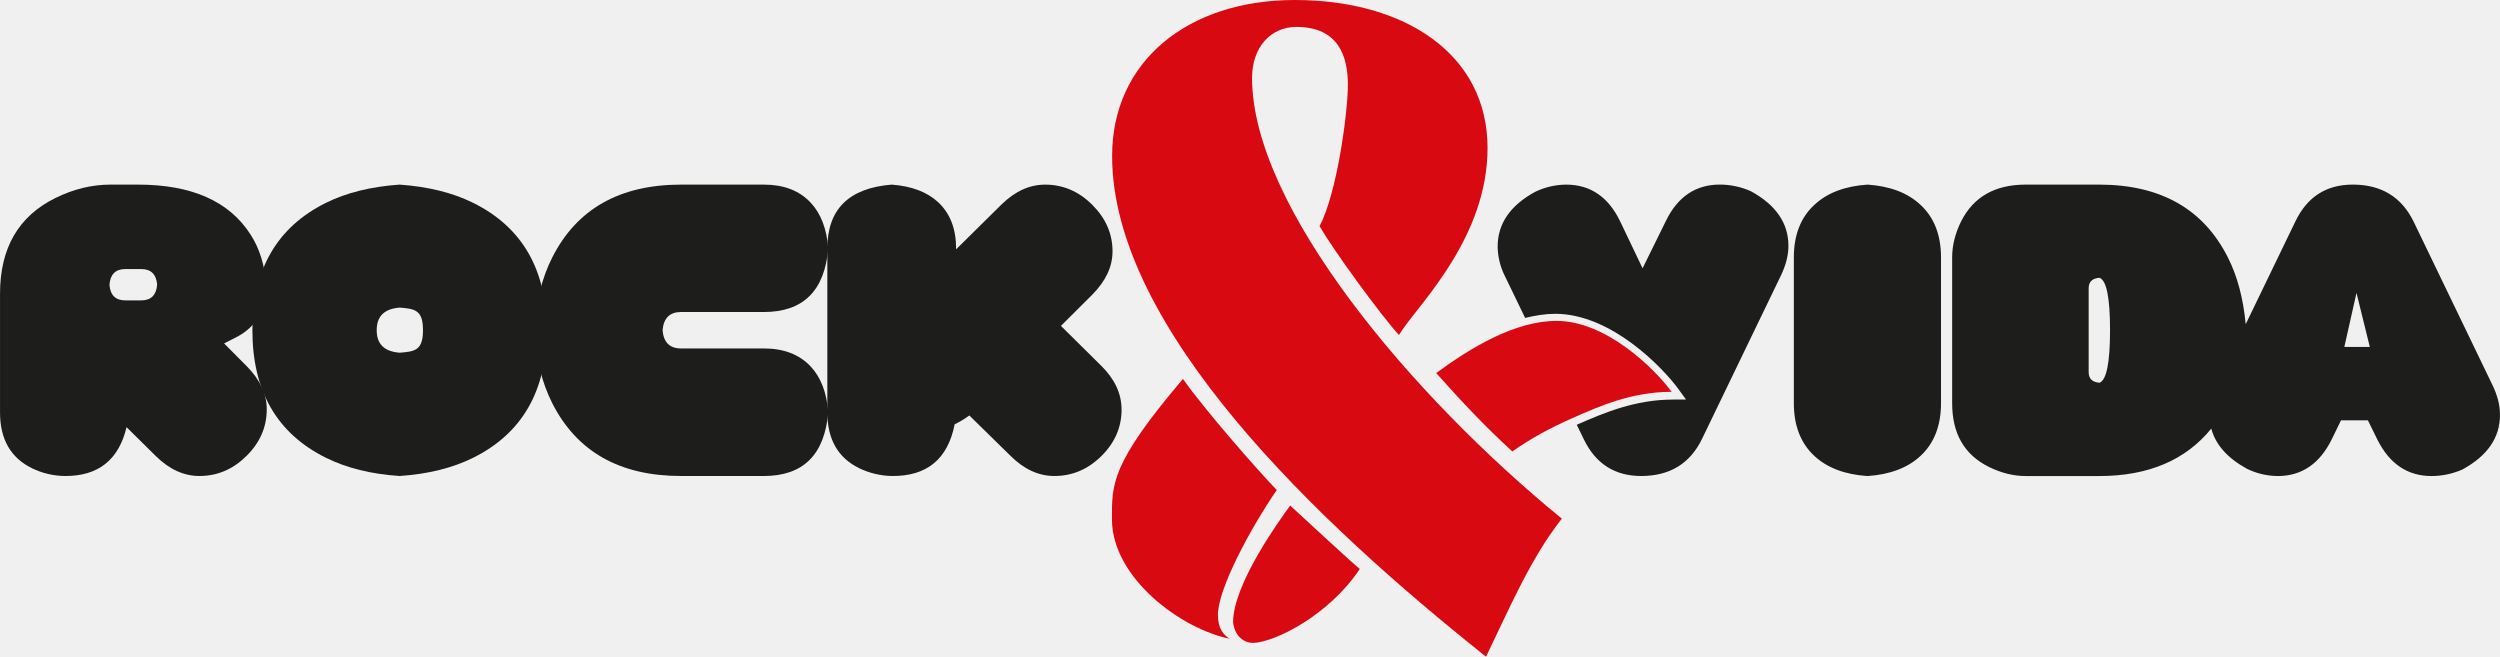
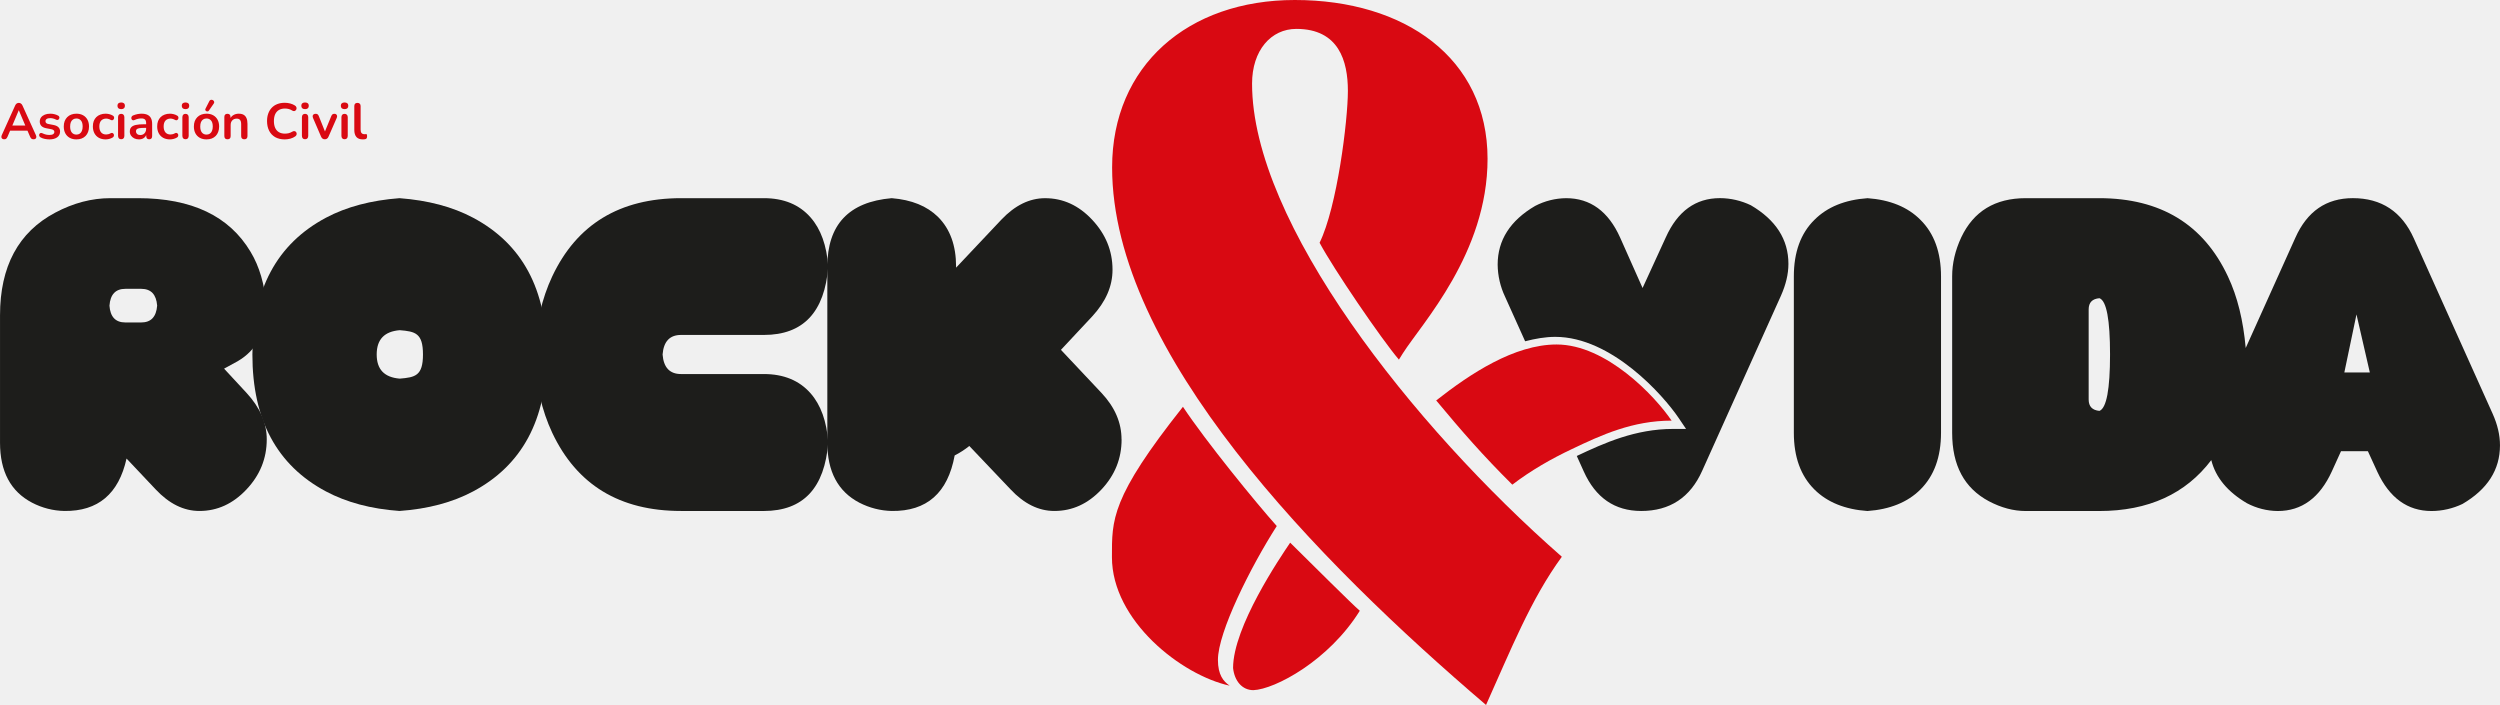
- <svg xmlns="http://www.w3.org/2000/svg" width="335" height="88" viewBox="0 0 335 88" fill="none">
-   <g clip-path="url(#clip0_302_1189)">
-     <path d="M35.744 54.855C35.744 57.231 34.837 59.314 33.023 61.102C31.223 62.885 29.124 63.783 26.722 63.783C24.623 63.783 22.668 62.886 20.858 61.091L16.958 57.239C15.909 61.653 13.132 63.834 8.629 63.783C7.126 63.759 5.647 63.406 4.297 62.75C1.425 61.349 0.003 58.849 0.003 55.256V39.367C0.003 33.256 2.467 28.982 7.396 26.547C9.826 25.341 12.299 24.737 14.79 24.737H18.489C25.69 24.737 30.718 26.968 33.575 31.43C34.758 33.252 35.464 35.495 35.693 38.16C35.693 41.377 34.413 43.697 31.846 45.092C31.027 45.509 30.418 45.817 30.026 46.018L33.026 49.033C34.841 50.858 35.748 52.798 35.746 54.855M14.666 38.147C14.773 39.556 15.486 40.252 16.792 40.252H18.925C20.23 40.252 20.943 39.556 21.058 38.147C20.943 36.752 20.232 36.054 18.925 36.054H16.796C15.489 36.054 14.777 36.752 14.67 38.147" fill="#1D1D1B" />
-     <path d="M91.252 63.783C83.045 63.783 77.295 60.53 74 54.023C72.618 51.286 71.807 48.04 71.533 44.26C71.807 40.481 72.618 37.236 74 34.501C77.289 27.999 83.04 24.744 91.252 24.737H102.356C105.011 24.737 107.096 25.529 108.614 27.139C109.995 28.599 110.779 30.651 110.984 33.28C110.508 38.967 107.632 41.81 102.356 41.81H91.252C89.748 41.81 88.922 42.628 88.787 44.25C88.916 45.874 89.748 46.691 91.252 46.691H102.356C105.013 46.691 107.099 47.491 108.614 49.091C109.995 50.553 110.779 52.604 110.984 55.232C110.508 60.929 107.632 63.781 102.356 63.786L91.252 63.783Z" fill="#1D1D1B" />
-     <path d="M150.294 54.855C150.294 57.228 149.404 59.311 147.594 61.102C145.783 62.894 143.693 63.783 141.282 63.783C139.183 63.783 137.218 62.885 135.418 61.091L129.889 55.671C129.275 56.127 128.617 56.524 127.926 56.854C127.002 61.531 124.197 63.838 119.485 63.783C117.983 63.752 116.505 63.399 115.153 62.75C112.283 61.357 110.863 58.849 110.863 55.27V33.293C110.863 28.052 113.737 25.2 119.485 24.737C122.156 24.939 124.215 25.718 125.704 27.085C127.302 28.573 128.115 30.637 128.115 33.266V33.413L134.181 27.421C135.996 25.639 137.946 24.74 140.045 24.74C142.444 24.74 144.555 25.64 146.357 27.438C148.158 29.235 149.078 31.297 149.078 33.676C149.078 35.728 148.178 37.657 146.357 39.494L142.165 43.67L147.585 49.033C149.399 50.831 150.285 52.763 150.285 54.855" fill="#1D1D1B" />
-     <path d="M63.396 27.178C69.977 30.436 73.263 36.129 73.254 44.26C73.246 52.39 69.96 58.085 63.396 61.344C60.633 62.713 57.352 63.53 53.535 63.783C49.717 63.529 46.44 62.713 43.678 61.344C37.105 58.086 33.82 52.391 33.822 44.26C33.823 36.129 37.109 30.435 43.678 27.178C46.44 25.811 49.721 25.007 53.535 24.737C57.354 25.007 60.633 25.811 63.396 27.178ZM56.679 44.247C56.679 41.573 55.635 41.377 53.563 41.217C51.492 41.377 50.477 42.383 50.477 44.247C50.477 46.111 51.494 47.104 53.563 47.264C55.635 47.104 56.679 46.916 56.679 44.247Z" fill="#1D1D1B" />
-     <path d="M234.617 25.623C233.314 25.041 231.902 24.738 230.473 24.732C227.207 24.732 224.798 26.371 223.226 29.613L220.105 35.951L217.099 29.66C215.527 26.389 213.104 24.738 209.867 24.738C208.426 24.75 207.006 25.08 205.71 25.705C202.367 27.528 200.686 29.981 200.686 33.027C200.701 34.42 201.04 35.791 201.676 37.035L204.368 42.601C205.71 42.279 207.068 42.05 208.404 42.05C215.949 42.05 222.884 49.345 224.927 52.158L225.93 53.542H224.208C219.129 53.542 214.973 55.298 211.288 56.919L212.224 58.85C213.807 62.135 216.371 63.78 219.915 63.785C223.761 63.785 226.497 62.108 228.097 58.758L238.658 36.888C239.309 35.52 239.649 34.206 239.649 32.941C239.649 29.886 237.955 27.444 234.612 25.621M334.007 51.633L323.456 29.762C321.846 26.413 319.11 24.735 315.278 24.735C311.713 24.735 309.156 26.39 307.583 29.669L300.924 43.44C300.597 40.023 299.826 37.031 298.537 34.498C295.265 27.998 289.516 24.744 281.293 24.737H271.447C267.333 24.737 264.459 26.376 262.807 29.631C261.994 31.255 261.588 32.878 261.589 34.501V54.03C261.589 58.093 263.212 60.933 266.516 62.57C268.156 63.375 269.796 63.79 271.447 63.79H281.293C287.902 63.79 292.885 61.645 296.31 57.434C296.892 59.593 298.482 61.385 301.078 62.811C302.367 63.444 303.784 63.779 305.223 63.79C308.445 63.79 310.855 62.127 312.467 58.842L313.696 56.322H317.297L318.571 58.911C320.196 62.155 322.608 63.79 325.829 63.79C327.258 63.786 328.67 63.486 329.974 62.906C333.317 61.081 334.997 58.657 334.997 55.586C334.997 54.325 334.673 53.01 334.011 51.639M281.33 51.29C280.37 51.21 279.881 50.741 279.881 49.882V38.625C279.881 37.754 280.37 37.298 281.33 37.224C282.278 37.559 282.745 39.898 282.745 44.249C282.745 48.601 282.272 50.941 281.33 51.289M314.141 46.492L315.769 39.247L317.556 46.492H314.141ZM250.235 24.74C247.216 24.941 244.851 25.84 243.14 27.438C241.296 29.126 240.374 31.481 240.375 34.504V54.03C240.375 57.045 241.297 59.405 243.14 61.109C244.846 62.69 247.216 63.59 250.235 63.79C253.254 63.59 255.628 62.69 257.331 61.109C259.173 59.407 260.094 57.047 260.096 54.03V34.501C260.096 31.484 259.174 29.128 257.331 27.435C255.628 25.837 253.254 24.938 250.235 24.737" fill="#1D1D1B" />
-     <path d="M202.65 60.5C205.182 58.702 207.89 57.268 210.622 56.062C214.577 54.304 218.761 52.507 223.995 52.507C221.757 49.424 215.23 43.002 208.581 43.002C202.924 43.002 197.009 46.65 192.45 49.988C195.958 53.914 198.694 56.84 202.65 60.5Z" fill="#D90912" />
-     <path d="M199.128 88C202.419 81.187 205.113 74.819 209.286 69.497C189.256 53.15 167.776 27.753 167.776 10.445C167.776 6.274 170.325 3.607 173.709 3.607C179.409 3.607 180.617 7.629 180.617 11.341C180.617 15.054 179.166 25.863 176.825 30.303C178.639 33.486 185.054 42.263 187.454 44.892C187.672 44.556 187.983 44.102 187.983 44.102C190.515 40.384 199.332 31.615 199.332 19.831C199.332 7.214 188.201 0 173.505 0C159.179 0 149.024 8.205 149.024 20.902C149.024 43.981 176.606 70.087 199.128 87.998" fill="#D90912" />
-     <path d="M172.884 67.742C171.53 69.604 165.232 78.251 165.232 83.387C165.421 85.009 166.451 86.151 167.955 86.151C170.838 86.042 178.058 82.477 182.214 76.241C181.225 75.463 175.727 70.354 172.884 67.742Z" fill="#D90912" />
-     <path d="M158.515 50.778C148.808 62.177 148.999 64.899 148.999 69.55C148.999 77.475 158.315 84.286 164.775 85.591C163.936 85.067 163.203 84.238 163.203 82.374C163.203 78.914 167.551 70.816 171.086 65.665C168.323 62.783 161.62 55.141 158.518 50.783" fill="#D90912" />
-   </g>
-   <defs>
-     <clipPath id="clip0_302_1189">
-       <rect width="335" height="88" fill="white" />
-     </clipPath>
-   </defs>
+ <svg xmlns="http://www.w3.org/2000/svg" width="1188" height="335" viewBox="0 0 1188 335" fill="none">
+   <path d="M2.016 66.192C1.632 66.192 1.32 66.104 1.08 65.928C0.856 65.752 0.72 65.52 0.672 65.232C0.624 64.928 0.68 64.592 0.84 64.224L7.176 50.184C7.384 49.72 7.632 49.392 7.92 49.2C8.224 48.992 8.568 48.888 8.952 48.888C9.32 48.888 9.648 48.992 9.936 49.2C10.24 49.392 10.496 49.72 10.704 50.184L17.064 64.224C17.24 64.592 17.304 64.928 17.256 65.232C17.208 65.536 17.072 65.776 16.848 65.952C16.624 66.112 16.328 66.192 15.96 66.192C15.512 66.192 15.16 66.088 14.904 65.88C14.664 65.656 14.448 65.32 14.256 64.872L12.696 61.248L13.992 62.088H3.864L5.16 61.248L3.624 64.872C3.416 65.336 3.2 65.672 2.976 65.88C2.752 66.088 2.432 66.192 2.016 66.192ZM8.904 52.416L5.544 60.408L4.92 59.64H12.936L12.336 60.408L8.952 52.416H8.904ZM23.528 66.24C22.84 66.24 22.112 66.168 21.344 66.024C20.576 65.88 19.888 65.632 19.28 65.28C19.024 65.12 18.84 64.936 18.728 64.728C18.632 64.504 18.592 64.288 18.608 64.08C18.64 63.856 18.72 63.664 18.848 63.504C18.992 63.344 19.168 63.24 19.376 63.192C19.6 63.144 19.84 63.184 20.096 63.312C20.736 63.616 21.336 63.832 21.896 63.96C22.456 64.072 23.008 64.128 23.552 64.128C24.32 64.128 24.888 64 25.256 63.744C25.64 63.472 25.832 63.12 25.832 62.688C25.832 62.32 25.704 62.04 25.448 61.848C25.208 61.64 24.84 61.488 24.344 61.392L21.944 60.936C20.952 60.744 20.192 60.384 19.664 59.856C19.152 59.312 18.896 58.616 18.896 57.768C18.896 57 19.104 56.336 19.52 55.776C19.952 55.216 20.544 54.784 21.296 54.48C22.048 54.176 22.912 54.024 23.888 54.024C24.592 54.024 25.248 54.104 25.856 54.264C26.48 54.408 27.08 54.64 27.656 54.96C27.896 55.088 28.056 55.256 28.136 55.464C28.232 55.672 28.256 55.888 28.208 56.112C28.16 56.32 28.064 56.512 27.92 56.688C27.776 56.848 27.592 56.952 27.368 57C27.16 57.032 26.92 56.984 26.648 56.856C26.152 56.6 25.672 56.416 25.208 56.304C24.76 56.192 24.328 56.136 23.912 56.136C23.128 56.136 22.544 56.272 22.16 56.544C21.792 56.816 21.608 57.176 21.608 57.624C21.608 57.96 21.72 58.24 21.944 58.464C22.168 58.688 22.512 58.84 22.976 58.92L25.376 59.376C26.416 59.568 27.2 59.92 27.728 60.432C28.272 60.944 28.544 61.632 28.544 62.496C28.544 63.664 28.088 64.584 27.176 65.256C26.264 65.912 25.048 66.24 23.528 66.24ZM36.303 66.24C35.087 66.24 34.031 65.992 33.135 65.496C32.239 65 31.543 64.296 31.047 63.384C30.551 62.456 30.303 61.368 30.303 60.12C30.303 59.176 30.439 58.336 30.711 57.6C30.999 56.848 31.407 56.208 31.935 55.68C32.463 55.136 33.095 54.728 33.831 54.456C34.567 54.168 35.391 54.024 36.303 54.024C37.519 54.024 38.575 54.272 39.471 54.768C40.367 55.264 41.063 55.968 41.559 56.88C42.055 57.792 42.303 58.872 42.303 60.12C42.303 61.064 42.159 61.912 41.871 62.664C41.599 63.416 41.199 64.064 40.671 64.608C40.143 65.136 39.511 65.544 38.775 65.832C38.039 66.104 37.215 66.24 36.303 66.24ZM36.303 63.96C36.895 63.96 37.415 63.816 37.863 63.528C38.311 63.24 38.655 62.816 38.895 62.256C39.151 61.68 39.279 60.968 39.279 60.12C39.279 58.84 39.007 57.888 38.463 57.264C37.919 56.624 37.199 56.304 36.303 56.304C35.711 56.304 35.191 56.448 34.743 56.736C34.295 57.008 33.943 57.432 33.687 58.008C33.447 58.568 33.327 59.272 33.327 60.12C33.327 61.384 33.599 62.344 34.143 63C34.687 63.64 35.407 63.96 36.303 63.96ZM50.203 66.24C48.971 66.24 47.899 65.992 46.987 65.496C46.075 64.984 45.371 64.264 44.875 63.336C44.379 62.408 44.131 61.32 44.131 60.072C44.131 59.128 44.267 58.288 44.539 57.552C44.827 56.8 45.235 56.168 45.763 55.656C46.291 55.128 46.931 54.728 47.683 54.456C48.435 54.168 49.275 54.024 50.203 54.024C50.731 54.024 51.299 54.096 51.907 54.24C52.531 54.384 53.115 54.624 53.659 54.96C53.915 55.12 54.083 55.312 54.163 55.536C54.243 55.76 54.259 55.992 54.211 56.232C54.163 56.456 54.059 56.656 53.899 56.832C53.755 56.992 53.571 57.096 53.347 57.144C53.123 57.176 52.875 57.12 52.603 56.976C52.251 56.768 51.891 56.616 51.523 56.52C51.155 56.408 50.803 56.352 50.467 56.352C49.939 56.352 49.475 56.44 49.075 56.616C48.675 56.776 48.331 57.016 48.043 57.336C47.771 57.64 47.563 58.024 47.419 58.488C47.275 58.952 47.203 59.488 47.203 60.096C47.203 61.28 47.483 62.216 48.043 62.904C48.619 63.576 49.427 63.912 50.467 63.912C50.803 63.912 51.147 63.864 51.499 63.768C51.867 63.672 52.235 63.52 52.603 63.312C52.875 63.168 53.115 63.12 53.323 63.168C53.547 63.216 53.731 63.328 53.875 63.504C54.019 63.664 54.107 63.864 54.139 64.104C54.171 64.328 54.139 64.552 54.043 64.776C53.963 65 53.803 65.184 53.563 65.328C53.035 65.648 52.475 65.88 51.883 66.024C51.291 66.168 50.731 66.24 50.203 66.24ZM57.587 66.168C57.107 66.168 56.739 66.024 56.483 65.736C56.227 65.448 56.099 65.048 56.099 64.536V55.728C56.099 55.2 56.227 54.8 56.483 54.528C56.739 54.24 57.107 54.096 57.587 54.096C58.067 54.096 58.435 54.24 58.691 54.528C58.963 54.8 59.099 55.2 59.099 55.728V64.536C59.099 65.048 58.971 65.448 58.715 65.736C58.459 66.024 58.083 66.168 57.587 66.168ZM57.587 51.864C57.027 51.864 56.587 51.728 56.267 51.456C55.963 51.168 55.811 50.776 55.811 50.28C55.811 49.768 55.963 49.376 56.267 49.104C56.587 48.832 57.027 48.696 57.587 48.696C58.163 48.696 58.603 48.832 58.907 49.104C59.211 49.376 59.363 49.768 59.363 50.28C59.363 50.776 59.211 51.168 58.907 51.456C58.603 51.728 58.163 51.864 57.587 51.864ZM66.08 66.24C65.232 66.24 64.472 66.08 63.8 65.76C63.144 65.424 62.624 64.976 62.24 64.416C61.872 63.856 61.688 63.224 61.688 62.52C61.688 61.656 61.912 60.976 62.36 60.48C62.808 59.968 63.536 59.6 64.544 59.376C65.552 59.152 66.904 59.04 68.6 59.04H69.8V60.768H68.624C67.632 60.768 66.84 60.816 66.248 60.912C65.656 61.008 65.232 61.176 64.976 61.416C64.736 61.64 64.616 61.96 64.616 62.376C64.616 62.904 64.8 63.336 65.168 63.672C65.536 64.008 66.048 64.176 66.704 64.176C67.232 64.176 67.696 64.056 68.096 63.816C68.512 63.56 68.84 63.216 69.08 62.784C69.32 62.352 69.44 61.856 69.44 61.296V58.536C69.44 57.736 69.264 57.16 68.912 56.808C68.56 56.456 67.968 56.28 67.136 56.28C66.672 56.28 66.168 56.336 65.624 56.448C65.096 56.56 64.536 56.752 63.944 57.024C63.64 57.168 63.368 57.208 63.128 57.144C62.904 57.08 62.728 56.952 62.6 56.76C62.472 56.552 62.408 56.328 62.408 56.088C62.408 55.848 62.472 55.616 62.6 55.392C62.728 55.152 62.944 54.976 63.248 54.864C63.984 54.56 64.688 54.344 65.36 54.216C66.048 54.088 66.672 54.024 67.232 54.024C68.384 54.024 69.328 54.2 70.064 54.552C70.816 54.904 71.376 55.44 71.744 56.16C72.112 56.864 72.296 57.776 72.296 58.896V64.656C72.296 65.152 72.176 65.536 71.936 65.808C71.696 66.064 71.352 66.192 70.904 66.192C70.456 66.192 70.104 66.064 69.848 65.808C69.608 65.536 69.488 65.152 69.488 64.656V63.504H69.68C69.568 64.064 69.344 64.552 69.008 64.968C68.688 65.368 68.28 65.68 67.784 65.904C67.288 66.128 66.72 66.24 66.08 66.24ZM80.765 66.24C79.533 66.24 78.461 65.992 77.549 65.496C76.637 64.984 75.933 64.264 75.437 63.336C74.941 62.408 74.693 61.32 74.693 60.072C74.693 59.128 74.829 58.288 75.101 57.552C75.389 56.8 75.797 56.168 76.325 55.656C76.853 55.128 77.493 54.728 78.245 54.456C78.997 54.168 79.837 54.024 80.765 54.024C81.293 54.024 81.861 54.096 82.469 54.24C83.093 54.384 83.677 54.624 84.221 54.96C84.477 55.12 84.645 55.312 84.725 55.536C84.805 55.76 84.821 55.992 84.773 56.232C84.725 56.456 84.621 56.656 84.461 56.832C84.317 56.992 84.133 57.096 83.909 57.144C83.685 57.176 83.437 57.12 83.165 56.976C82.813 56.768 82.453 56.616 82.085 56.52C81.717 56.408 81.365 56.352 81.029 56.352C80.501 56.352 80.037 56.44 79.637 56.616C79.237 56.776 78.893 57.016 78.605 57.336C78.333 57.64 78.125 58.024 77.981 58.488C77.837 58.952 77.765 59.488 77.765 60.096C77.765 61.28 78.045 62.216 78.605 62.904C79.181 63.576 79.989 63.912 81.029 63.912C81.365 63.912 81.709 63.864 82.061 63.768C82.429 63.672 82.797 63.52 83.165 63.312C83.437 63.168 83.677 63.12 83.885 63.168C84.109 63.216 84.293 63.328 84.437 63.504C84.581 63.664 84.669 63.864 84.701 64.104C84.733 64.328 84.701 64.552 84.605 64.776C84.525 65 84.365 65.184 84.125 65.328C83.597 65.648 83.037 65.88 82.445 66.024C81.853 66.168 81.293 66.24 80.765 66.24ZM88.15 66.168C87.67 66.168 87.302 66.024 87.046 65.736C86.79 65.448 86.662 65.048 86.662 64.536V55.728C86.662 55.2 86.79 54.8 87.046 54.528C87.302 54.24 87.67 54.096 88.15 54.096C88.63 54.096 88.998 54.24 89.254 54.528C89.526 54.8 89.662 55.2 89.662 55.728V64.536C89.662 65.048 89.534 65.448 89.278 65.736C89.022 66.024 88.646 66.168 88.15 66.168ZM88.15 51.864C87.59 51.864 87.15 51.728 86.83 51.456C86.526 51.168 86.374 50.776 86.374 50.28C86.374 49.768 86.526 49.376 86.83 49.104C87.15 48.832 87.59 48.696 88.15 48.696C88.726 48.696 89.166 48.832 89.47 49.104C89.774 49.376 89.926 49.768 89.926 50.28C89.926 50.776 89.774 51.168 89.47 51.456C89.166 51.728 88.726 51.864 88.15 51.864ZM98.131 66.24C96.915 66.24 95.859 65.992 94.963 65.496C94.067 65 93.371 64.296 92.875 63.384C92.379 62.456 92.131 61.368 92.131 60.12C92.131 59.176 92.267 58.336 92.539 57.6C92.827 56.848 93.235 56.208 93.763 55.68C94.291 55.136 94.923 54.728 95.659 54.456C96.395 54.168 97.219 54.024 98.131 54.024C99.347 54.024 100.403 54.272 101.299 54.768C102.195 55.264 102.891 55.968 103.387 56.88C103.883 57.792 104.131 58.872 104.131 60.12C104.131 61.064 103.987 61.912 103.699 62.664C103.427 63.416 103.027 64.064 102.499 64.608C101.971 65.136 101.339 65.544 100.603 65.832C99.867 66.104 99.043 66.24 98.131 66.24ZM98.131 63.96C98.723 63.96 99.243 63.816 99.691 63.528C100.139 63.24 100.483 62.816 100.723 62.256C100.979 61.68 101.107 60.968 101.107 60.12C101.107 58.84 100.835 57.888 100.291 57.264C99.747 56.624 99.027 56.304 98.131 56.304C97.539 56.304 97.019 56.448 96.571 56.736C96.123 57.008 95.771 57.432 95.515 58.008C95.275 58.568 95.155 59.272 95.155 60.12C95.155 61.384 95.427 62.344 95.971 63C96.515 63.64 97.235 63.96 98.131 63.96ZM99.259 52.56C99.099 52.784 98.907 52.912 98.683 52.944C98.459 52.976 98.243 52.936 98.035 52.824C97.827 52.712 97.675 52.552 97.579 52.344C97.499 52.136 97.523 51.904 97.651 51.648L99.475 48.072C99.619 47.768 99.811 47.576 100.051 47.496C100.291 47.4 100.539 47.384 100.795 47.448C101.051 47.512 101.267 47.632 101.443 47.808C101.635 47.984 101.747 48.2 101.779 48.456C101.827 48.696 101.763 48.944 101.587 49.2L99.259 52.56ZM108.095 66.192C107.615 66.192 107.247 66.064 106.991 65.808C106.735 65.536 106.607 65.152 106.607 64.656V55.584C106.607 55.088 106.735 54.712 106.991 54.456C107.247 54.2 107.607 54.072 108.071 54.072C108.535 54.072 108.895 54.2 109.151 54.456C109.407 54.712 109.535 55.088 109.535 55.584V57.216L109.271 56.616C109.623 55.768 110.167 55.128 110.903 54.696C111.655 54.248 112.503 54.024 113.447 54.024C114.391 54.024 115.167 54.2 115.775 54.552C116.383 54.904 116.839 55.44 117.143 56.16C117.447 56.864 117.599 57.76 117.599 58.848V64.656C117.599 65.152 117.471 65.536 117.215 65.808C116.959 66.064 116.591 66.192 116.111 66.192C115.631 66.192 115.255 66.064 114.983 65.808C114.727 65.536 114.599 65.152 114.599 64.656V58.992C114.599 58.08 114.423 57.416 114.071 57C113.735 56.584 113.207 56.376 112.487 56.376C111.607 56.376 110.903 56.656 110.375 57.216C109.863 57.76 109.607 58.488 109.607 59.4V64.656C109.607 65.68 109.103 66.192 108.095 66.192ZM135.322 66.24C133.562 66.24 132.05 65.888 130.786 65.184C129.538 64.464 128.578 63.456 127.906 62.16C127.234 60.848 126.898 59.304 126.898 57.528C126.898 56.2 127.09 55.008 127.474 53.952C127.858 52.88 128.41 51.968 129.13 51.216C129.85 50.448 130.73 49.864 131.77 49.464C132.826 49.048 134.01 48.84 135.322 48.84C136.202 48.84 137.066 48.952 137.914 49.176C138.762 49.4 139.506 49.72 140.146 50.136C140.482 50.344 140.706 50.6 140.818 50.904C140.93 51.192 140.954 51.48 140.89 51.768C140.826 52.04 140.69 52.272 140.482 52.464C140.29 52.656 140.042 52.768 139.738 52.8C139.45 52.816 139.13 52.712 138.778 52.488C138.282 52.168 137.746 51.936 137.17 51.792C136.594 51.648 136.01 51.576 135.418 51.576C134.282 51.576 133.322 51.808 132.538 52.272C131.754 52.736 131.162 53.408 130.762 54.288C130.362 55.168 130.162 56.248 130.162 57.528C130.162 58.792 130.362 59.872 130.762 60.768C131.162 61.664 131.754 62.344 132.538 62.808C133.322 63.272 134.282 63.504 135.418 63.504C136.026 63.504 136.626 63.432 137.218 63.288C137.81 63.128 138.37 62.888 138.898 62.568C139.25 62.36 139.562 62.272 139.834 62.304C140.122 62.32 140.362 62.416 140.554 62.592C140.746 62.768 140.874 62.992 140.938 63.264C141.002 63.52 140.986 63.792 140.89 64.08C140.794 64.352 140.602 64.592 140.314 64.8C139.674 65.264 138.906 65.624 138.01 65.88C137.13 66.12 136.234 66.24 135.322 66.24ZM144.962 66.168C144.482 66.168 144.114 66.024 143.858 65.736C143.602 65.448 143.474 65.048 143.474 64.536V55.728C143.474 55.2 143.602 54.8 143.858 54.528C144.114 54.24 144.482 54.096 144.962 54.096C145.442 54.096 145.81 54.24 146.066 54.528C146.338 54.8 146.474 55.2 146.474 55.728V64.536C146.474 65.048 146.346 65.448 146.09 65.736C145.834 66.024 145.458 66.168 144.962 66.168ZM144.962 51.864C144.402 51.864 143.962 51.728 143.642 51.456C143.338 51.168 143.186 50.776 143.186 50.28C143.186 49.768 143.338 49.376 143.642 49.104C143.962 48.832 144.402 48.696 144.962 48.696C145.538 48.696 145.978 48.832 146.282 49.104C146.586 49.376 146.738 49.768 146.738 50.28C146.738 50.776 146.586 51.168 146.282 51.456C145.978 51.728 145.538 51.864 144.962 51.864ZM154.343 66.192C153.943 66.192 153.591 66.088 153.287 65.88C152.999 65.672 152.759 65.352 152.567 64.92L148.751 56.064C148.607 55.712 148.551 55.384 148.583 55.08C148.631 54.776 148.775 54.536 149.015 54.36C149.271 54.168 149.615 54.072 150.047 54.072C150.415 54.072 150.711 54.16 150.935 54.336C151.159 54.496 151.359 54.808 151.535 55.272L154.775 63.36H154.055L157.391 55.248C157.567 54.8 157.767 54.496 157.991 54.336C158.231 54.16 158.551 54.072 158.951 54.072C159.303 54.072 159.583 54.168 159.791 54.36C159.999 54.536 160.127 54.776 160.175 55.08C160.223 55.368 160.167 55.688 160.007 56.04L156.119 64.92C155.943 65.352 155.703 65.672 155.399 65.88C155.111 66.088 154.759 66.192 154.343 66.192ZM163.736 66.168C163.256 66.168 162.888 66.024 162.632 65.736C162.376 65.448 162.248 65.048 162.248 64.536V55.728C162.248 55.2 162.376 54.8 162.632 54.528C162.888 54.24 163.256 54.096 163.736 54.096C164.216 54.096 164.584 54.24 164.84 54.528C165.112 54.8 165.248 55.2 165.248 55.728V64.536C165.248 65.048 165.12 65.448 164.864 65.736C164.608 66.024 164.232 66.168 163.736 66.168ZM163.736 51.864C163.176 51.864 162.736 51.728 162.416 51.456C162.112 51.168 161.96 50.776 161.96 50.28C161.96 49.768 162.112 49.376 162.416 49.104C162.736 48.832 163.176 48.696 163.736 48.696C164.312 48.696 164.752 48.832 165.056 49.104C165.36 49.376 165.512 49.768 165.512 50.28C165.512 50.776 165.36 51.168 165.056 51.456C164.752 51.728 164.312 51.864 163.736 51.864ZM172.373 66.24C171.045 66.24 170.045 65.864 169.373 65.112C168.701 64.344 168.365 63.224 168.365 61.752V50.4C168.365 49.904 168.493 49.528 168.749 49.272C169.005 49.016 169.373 48.888 169.853 48.888C170.333 48.888 170.701 49.016 170.957 49.272C171.229 49.528 171.365 49.904 171.365 50.4V61.608C171.365 62.344 171.517 62.888 171.821 63.24C172.141 63.592 172.589 63.768 173.165 63.768C173.293 63.768 173.413 63.768 173.525 63.768C173.637 63.752 173.749 63.736 173.861 63.72C174.085 63.688 174.237 63.752 174.317 63.912C174.397 64.056 174.437 64.36 174.437 64.824C174.437 65.224 174.357 65.536 174.197 65.76C174.037 65.984 173.773 66.12 173.405 66.168C173.245 66.184 173.077 66.2 172.901 66.216C172.725 66.232 172.549 66.24 172.373 66.24Z" fill="#D90912" />
+   <path d="M126.757 208.823C126.757 217.87 123.541 225.797 117.108 232.605C110.724 239.39 103.283 242.812 94.765 242.812C87.32 242.812 80.387 239.395 73.967 232.561L60.136 217.9C56.416 234.702 46.571 243.006 30.602 242.812C25.271 242.72 20.025 241.376 15.239 238.877C5.053 233.545 0.009 224.027 0.009 210.349V149.863C0.009 126.599 8.749 110.331 26.229 101.058C34.847 96.468 43.616 94.17 52.449 94.17H65.567C91.103 94.17 108.935 102.663 119.065 119.649C123.263 126.583 125.766 135.123 126.575 145.269C126.575 157.516 122.038 166.347 112.936 171.659C110.031 173.243 107.87 174.416 106.479 175.182L117.117 186.659C123.556 193.606 126.772 200.994 126.766 208.823M52.011 145.22C52.389 150.581 54.915 153.232 59.548 153.232H67.113C71.742 153.232 74.268 150.581 74.678 145.22C74.268 139.908 71.746 137.252 67.113 137.252H59.562C54.929 137.252 52.403 139.908 52.024 145.22" fill="#1D1D1B" />
+   <path d="M323.605 242.812C294.5 242.812 274.107 230.427 262.424 205.658C257.522 195.237 254.645 182.879 253.674 168.489C254.645 154.104 257.522 141.75 262.424 131.339C274.089 106.586 294.482 94.196 323.605 94.17H362.98C372.396 94.17 379.792 97.185 385.173 103.311C390.071 108.87 392.852 116.683 393.577 126.691C391.89 148.34 381.691 159.164 362.98 159.164H323.605C318.27 159.164 315.342 162.275 314.864 168.45C315.32 174.634 318.27 177.746 323.605 177.746H362.98C372.404 177.746 379.802 180.791 385.173 186.882C390.071 192.446 392.852 200.254 393.577 210.257C391.89 231.948 381.691 242.802 362.98 242.822L323.605 242.812Z" fill="#1D1D1B" />
+   <path d="M532.983 208.823C532.983 217.857 529.828 225.786 523.408 232.605C516.987 239.424 509.573 242.812 501.023 242.812C493.581 242.812 486.614 239.39 480.23 232.561L460.622 211.929C458.444 213.667 456.112 215.175 453.659 216.432C450.385 234.238 440.435 243.021 423.727 242.812C418.4 242.69 413.16 241.348 408.365 238.877C398.187 233.574 393.148 224.027 393.148 210.403V126.74C393.148 106.788 403.341 95.931 423.727 94.17C433.198 94.936 440.499 97.902 445.779 103.108C451.447 108.773 454.329 116.63 454.329 126.638V127.195L475.843 104.387C482.277 97.602 489.194 94.18 496.636 94.18C505.145 94.18 512.632 97.607 519.021 104.45C525.409 111.294 528.67 119.14 528.67 128.199C528.67 136.011 525.478 143.354 519.021 150.348L504.156 166.245L523.376 186.659C529.81 193.502 532.952 200.86 532.952 208.823" fill="#1D1D1B" />
+   <path d="M224.818 103.461C248.156 115.862 259.81 137.538 259.78 168.489C259.749 199.44 248.095 221.119 224.818 233.526C215.019 238.736 203.387 241.848 189.848 242.812C176.31 241.843 164.687 238.736 154.892 233.526C131.585 221.122 119.934 199.443 119.94 168.489C119.946 137.535 131.597 115.859 154.892 103.461C164.687 98.256 176.324 95.198 189.848 94.17C203.391 95.198 215.019 98.256 224.818 103.461ZM200.997 168.44C200.997 158.262 197.295 157.516 189.949 156.905C182.603 157.516 179.005 161.345 179.005 168.44C179.005 175.536 182.612 179.316 189.949 179.927C197.295 179.316 200.997 178.599 200.997 168.44Z" fill="#1D1D1B" />
+   <path d="M832.015 97.543C827.395 95.327 822.387 94.171 817.318 94.151C805.736 94.151 797.195 100.388 791.619 112.733L780.552 136.859L769.89 112.912C764.318 100.456 755.723 94.175 744.245 94.175C739.135 94.218 734.098 95.475 729.503 97.854C717.647 104.794 711.687 114.134 711.687 125.727C711.741 131.031 712.943 136.252 715.199 140.984L724.742 162.174C729.503 160.947 734.318 160.075 739.056 160.075C765.814 160.075 790.406 187.846 797.651 198.557L801.208 203.826H795.102C777.091 203.826 762.353 210.509 749.284 216.679L752.604 224.031C758.218 236.536 767.309 242.797 779.877 242.817C793.515 242.817 803.219 236.434 808.892 223.682L846.347 140.427C848.654 135.216 849.858 130.215 849.858 125.402C849.858 113.77 843.853 104.474 831.997 97.534M1184.48 196.556L1147.06 113.3C1141.35 100.548 1131.65 94.161 1118.06 94.161C1105.42 94.161 1096.35 100.461 1090.77 112.946L1067.16 165.367C1066 152.359 1063.26 140.969 1058.69 131.329C1047.09 106.583 1026.7 94.196 997.541 94.17H962.625C948.033 94.17 937.842 100.408 931.982 112.801C929.101 118.982 927.661 125.161 927.664 131.339V205.682C927.664 221.147 933.419 231.96 945.138 238.193C950.952 241.256 956.77 242.836 962.625 242.836H997.541C1020.98 242.836 1038.65 234.67 1050.8 218.642C1052.86 226.858 1058.5 233.681 1067.7 239.109C1072.27 241.519 1077.3 242.794 1082.4 242.836C1093.83 242.836 1102.37 236.507 1108.09 224.002L1112.45 214.406H1125.22L1129.74 224.264C1135.5 236.613 1144.06 242.836 1155.48 242.836C1160.55 242.824 1165.55 241.678 1170.18 239.473C1182.03 232.523 1187.99 223.295 1187.99 211.604C1187.99 206.806 1186.84 201.8 1184.49 196.58M997.673 195.252C994.267 194.947 992.534 193.163 992.534 189.891V147.037C992.534 143.722 994.267 141.987 997.673 141.706C1001.03 142.981 1002.69 151.884 1002.69 168.45C1002.69 185.016 1001.01 193.924 997.673 195.247M1114.03 176.985L1119.8 149.407L1126.14 176.985H1114.03ZM887.4 94.18C876.693 94.946 868.306 98.369 862.238 104.45C855.699 110.877 852.431 119.843 852.434 131.349V205.682C852.434 217.162 855.702 226.144 862.238 232.629C868.289 238.649 876.693 242.075 887.4 242.836C898.107 242.075 906.524 238.649 912.566 232.629C919.096 226.151 922.364 217.168 922.37 205.682V131.339C922.37 119.853 919.102 110.886 912.566 104.44C906.524 98.358 898.107 94.936 887.4 94.17" fill="#1D1D1B" />
+   <path d="M718.65 230.312C727.629 223.469 737.232 218.007 746.922 213.417C760.948 206.724 775.786 199.885 794.345 199.885C786.411 188.147 763.265 163.7 739.685 163.7C719.622 163.7 698.646 177.586 682.481 190.294C694.92 205.241 704.624 216.378 718.65 230.312Z" fill="#D90912" />
+   <path d="M706.161 335C717.834 309.066 727.387 284.823 742.184 264.564C671.154 202.333 594.98 105.652 594.98 39.762C594.98 23.884 604.018 13.73 616.02 13.73C636.234 13.73 640.516 29.041 640.516 43.174C640.516 57.307 635.372 98.455 627.069 115.36C633.503 127.476 656.252 160.889 664.761 170.897C665.536 169.618 666.64 167.888 666.64 167.888C675.618 153.736 706.886 120.352 706.886 75.491C706.886 27.461 667.41 0 615.295 0C564.493 0 528.478 31.237 528.478 79.572C528.478 167.427 626.293 266.808 706.161 334.99" fill="#D90912" />
+   <path d="M613.092 257.88C608.291 264.971 585.956 297.889 585.956 317.441C586.627 323.615 590.279 327.963 595.614 327.963C605.838 327.546 631.442 313.975 646.179 290.236C642.673 287.275 623.174 267.825 613.092 257.88Z" fill="#D90912" />
+   <path d="M562.135 193.303C527.712 236.695 528.392 247.058 528.392 264.762C528.392 294.933 561.428 320.862 584.337 325.83C581.36 323.833 578.761 320.678 578.761 313.583C578.761 300.409 594.182 269.585 606.718 249.975C596.918 239.002 573.147 209.913 562.149 193.323" fill="#D90912" />
</svg>
